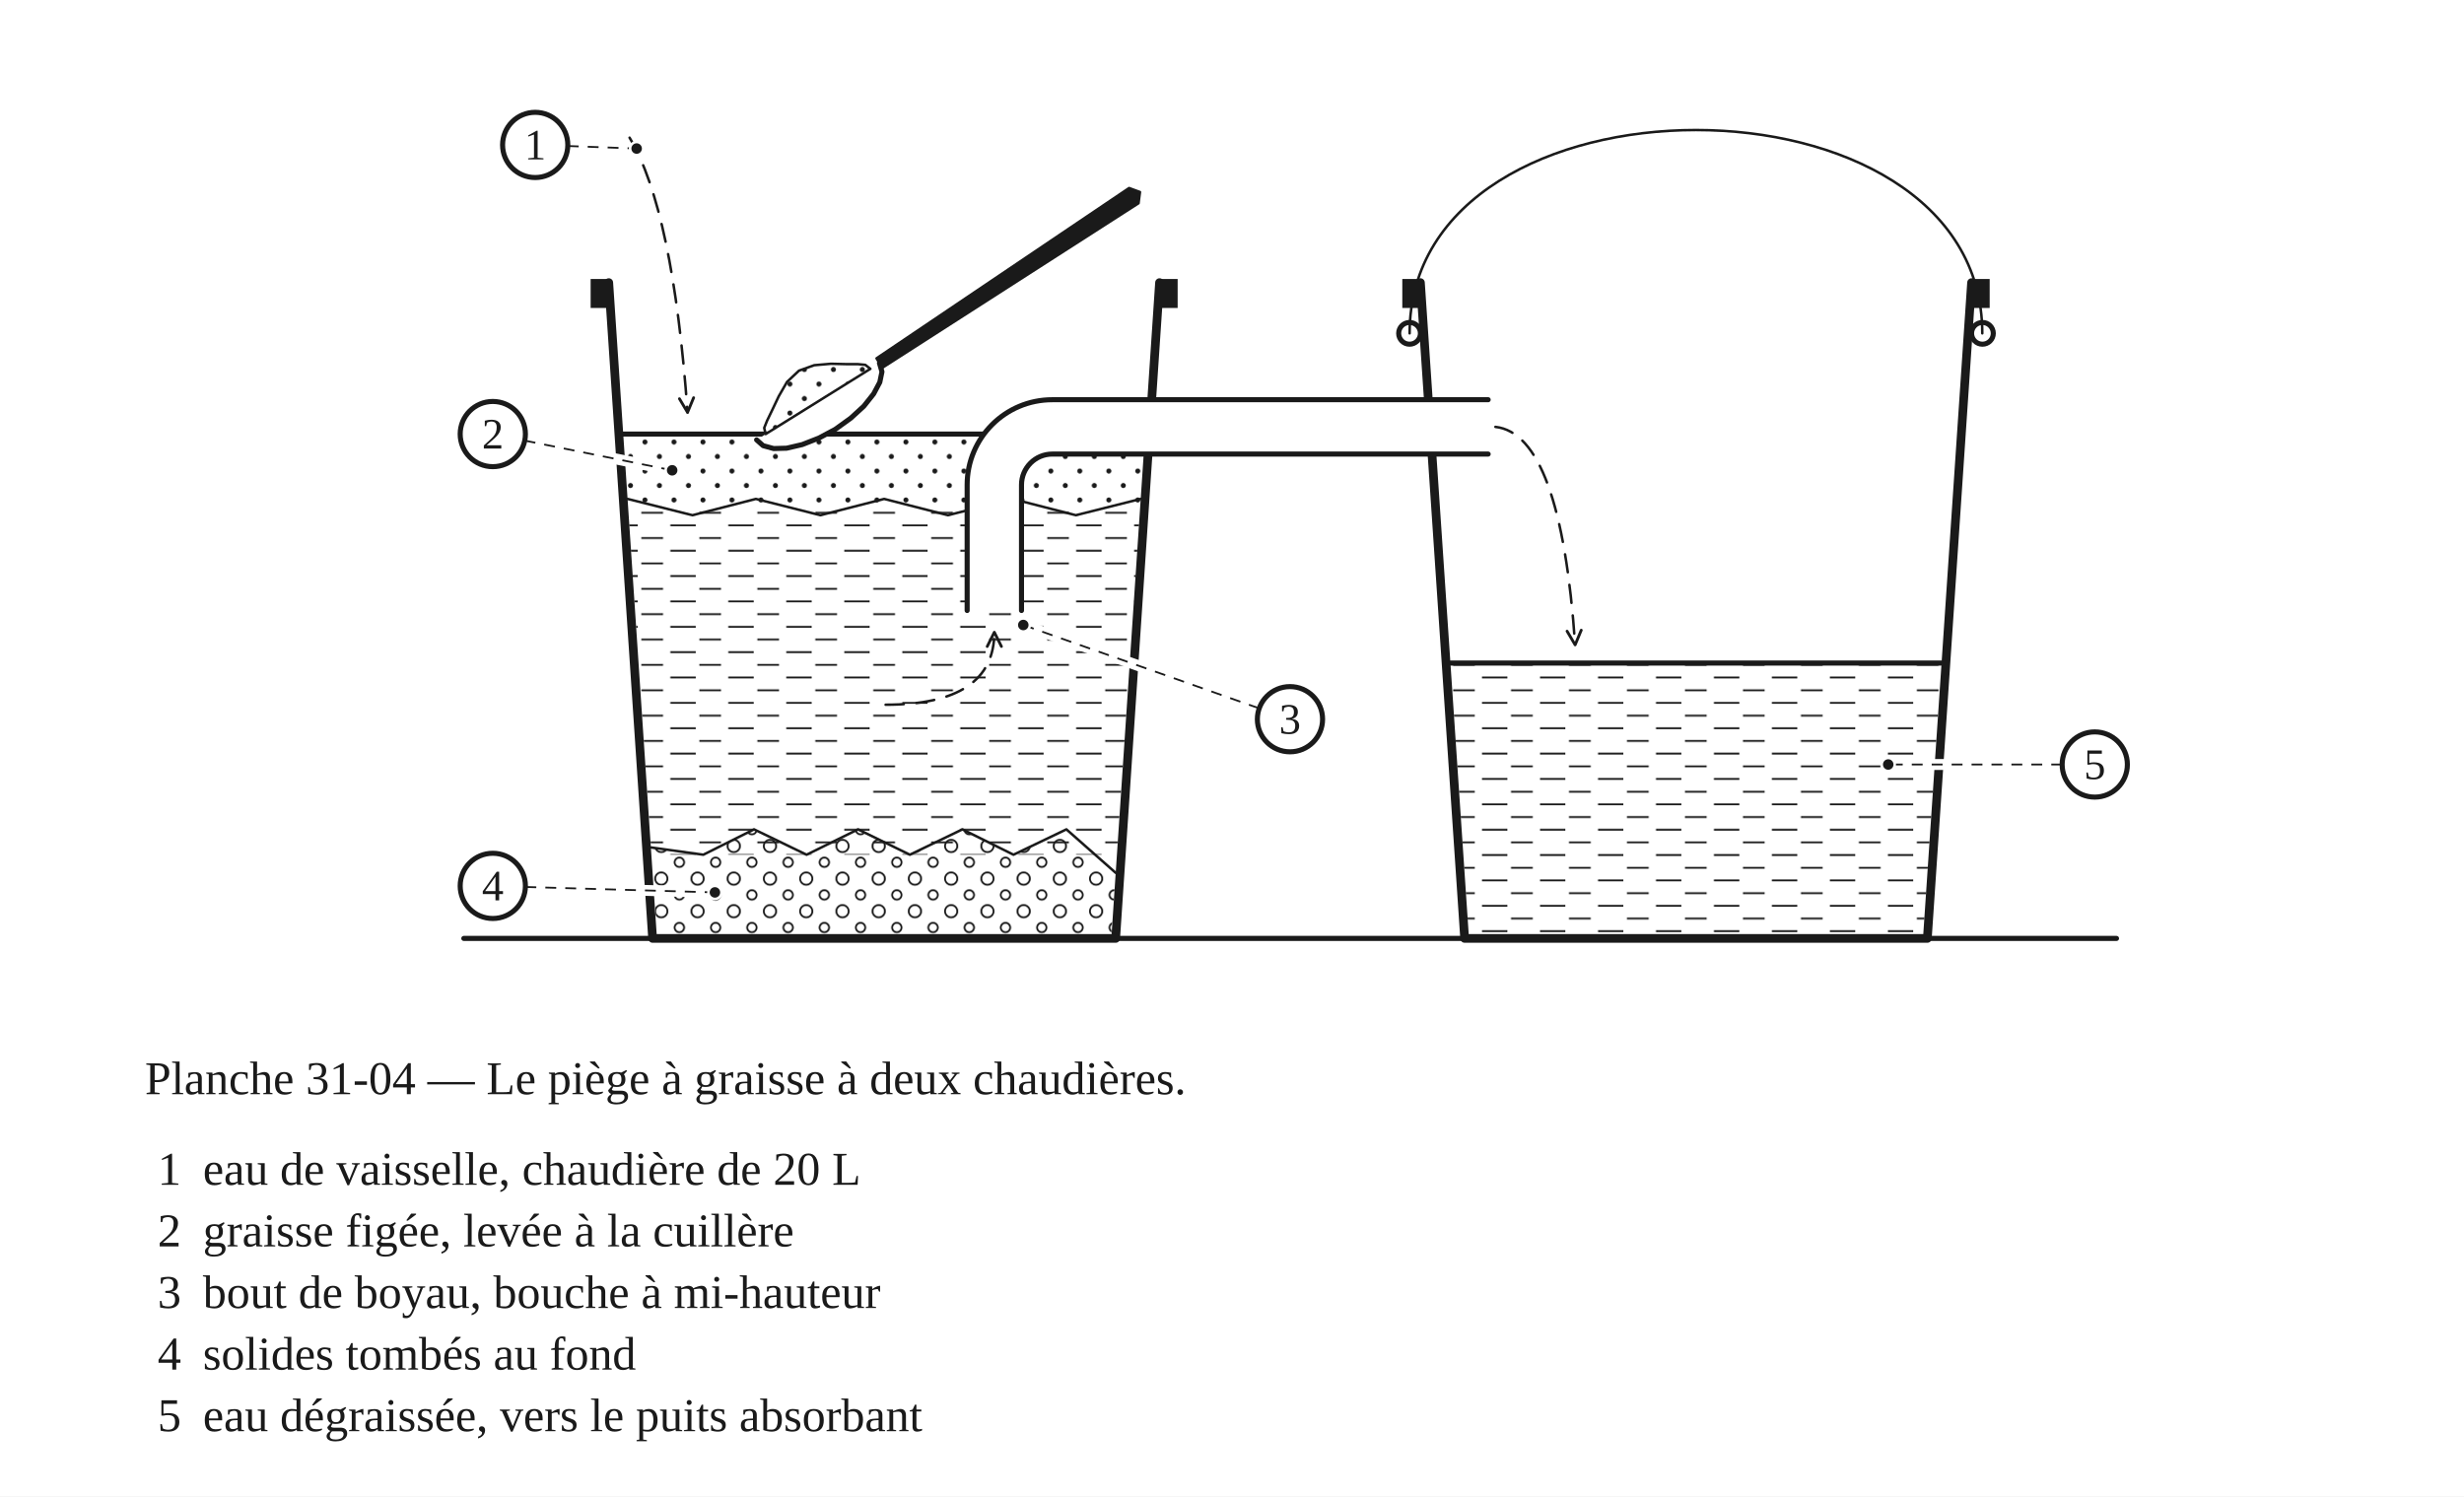
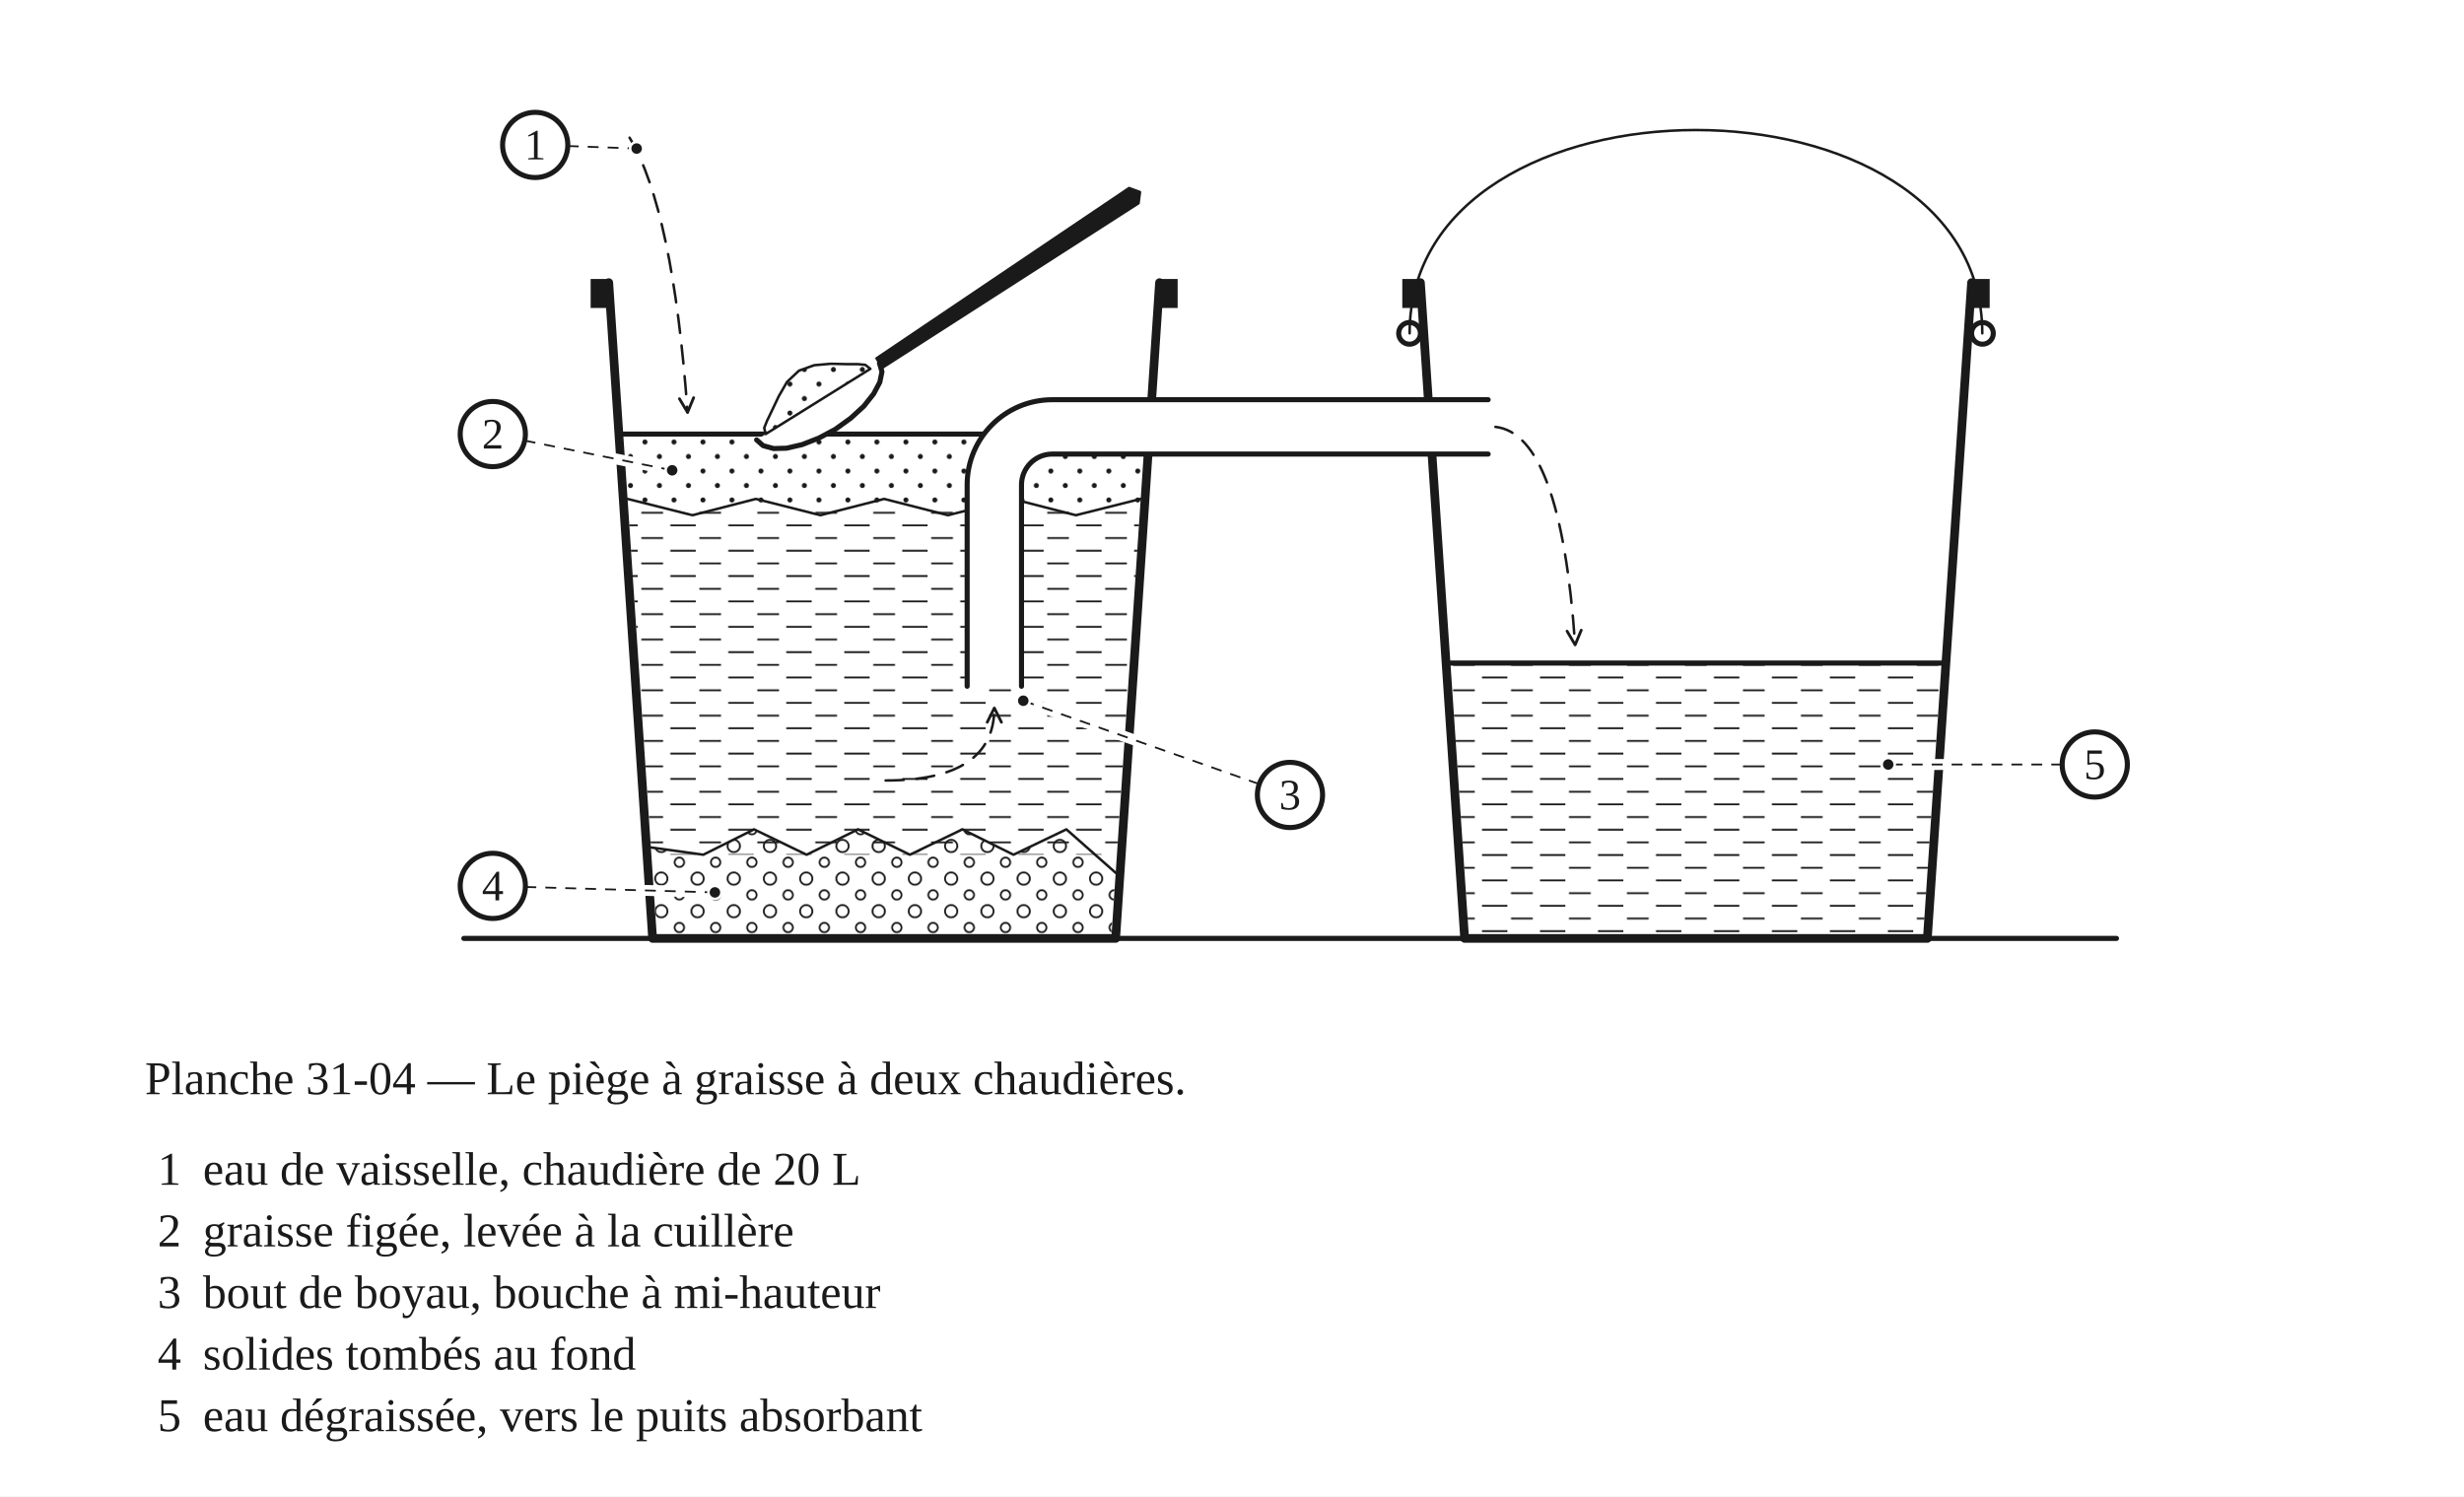
<svg xmlns="http://www.w3.org/2000/svg" width="680" height="413" viewBox="0 0 680 413" role="img">
  <defs>
    <pattern id="h-gravier" width="10" height="9" patternUnits="userSpaceOnUse">
      <circle cx="2.5" cy="2.5" r="1.7" fill="none" stroke="#1A1A1A" stroke-width="0.5" />
      <circle cx="7.5" cy="7" r="1.3" fill="none" stroke="#1A1A1A" stroke-width="0.5" />
    </pattern>
    <pattern id="h-eau" width="16" height="7" patternUnits="userSpaceOnUse">
      <line x1="1" y1="2" x2="8" y2="2" stroke="#1A1A1A" stroke-width="0.5" />
      <line x1="9" y1="5.5" x2="15" y2="5.5" stroke="#1A1A1A" stroke-width="0.5" />
    </pattern>
    <pattern id="h-neige" width="8" height="8" patternUnits="userSpaceOnUse">
      <circle cx="2" cy="2" r="0.7" fill="#1A1A1A" stroke="none" />
      <circle cx="6" cy="6" r="0.7" fill="#1A1A1A" stroke="none" />
    </pattern>
    <marker id="fl" viewBox="0 0 10 10" refX="9" refY="5" markerWidth="7" markerHeight="7" orient="auto-start-reverse">
      <path d="M1 1 L9 5 L1 9" fill="none" stroke="#1A1A1A" stroke-width="1.6" stroke-linecap="round" stroke-linejoin="round" />
    </marker>
  </defs>
  <rect x="0" y="0" width="680" height="413" fill="#FFFFFF" />
  <g transform="translate(40 24)" data-vue="coupe">
    <line x1="88" y1="235" x2="544.1" y2="235" fill="none" stroke="#1A1A1A" stroke-width="1.4" stroke-linejoin="round" stroke-linecap="round" />
    <path d="M133.3 115.7 L274.7 115.7 L268.2 211.9 L139.8 211.9 Z" fill="url(#h-eau)" stroke="none" />
    <path d="M132 95.8 L276 95.8 L274.7 115.7 L133.3 115.7 Z" fill="url(#h-neige)" stroke="none" />
    <path d="M139.7 209.9 L154.1 211.9 L168.1 204.9 L182.6 211.9 L196.8 204.9 L211.1 211.9 L225.6 204.9 L239.7 211.9 L254.3 204.9 L267.9 216.9 L266.7 233.8 L141.3 233.8 Z" fill="url(#h-gravier)" stroke="none" />
    <path d="M139.7 209.9 L154.1 211.9 L168.1 204.9 L182.6 211.9 L196.8 204.9 L211.1 211.9 L225.6 204.9 L239.7 211.9 L254.3 204.9 L267.9 216.9" fill="none" stroke="#1A1A1A" stroke-width="0.7" stroke-linejoin="round" stroke-linecap="round" />
    <path d="M133.2 113.7 L151.1 118.2 L168.6 113.7 L186.4 118.2 L204 113.7 L221.6 118.2 L239.4 113.7 L256.9 118.2 L274.8 113.7" fill="none" stroke="#1A1A1A" stroke-width="0.7" stroke-linejoin="round" stroke-linecap="round" />
    <line x1="132" y1="95.8" x2="276" y2="95.8" fill="none" stroke="#1A1A1A" stroke-width="1.4" stroke-linejoin="round" stroke-linecap="round" />
    <path d="M128 54 L140.1 235 L267.9 235 L280 54" fill="none" stroke="#1A1A1A" stroke-width="2.4" stroke-linejoin="round" stroke-linecap="round" />
    <rect x="123" y="53" width="5" height="8" fill="#1A1A1A" stroke="none" />
    <rect x="280" y="53" width="5" height="8" fill="#1A1A1A" stroke="none" />
    <path d="M360.3 159 L495.8 159 L490.8 233.8 L365.3 233.8 Z" fill="url(#h-eau)" stroke="none" />
    <line x1="360.3" y1="159" x2="495.8" y2="159" fill="none" stroke="#1A1A1A" stroke-width="1.4" stroke-linejoin="round" stroke-linecap="round" />
    <path d="M352 54 L364.2 235 L491.9 235 L504.1 54" fill="none" stroke="#1A1A1A" stroke-width="2.4" stroke-linejoin="round" stroke-linecap="round" />
    <rect x="347" y="53" width="5" height="8" fill="#1A1A1A" stroke="none" />
    <rect x="504.1" y="53" width="5" height="8" fill="#1A1A1A" stroke="none" />
    <circle cx="349" cy="68" r="3" fill="none" stroke="#1A1A1A" stroke-width="1.4" stroke-linejoin="round" stroke-linecap="round" />
    <circle cx="507.1" cy="68" r="3" fill="none" stroke="#1A1A1A" stroke-width="1.4" stroke-linejoin="round" stroke-linecap="round" />
    <path d="M 349.02 68 C 349.02 -6.816 507.06 -6.816 507.06 68" fill="none" stroke="#1A1A1A" stroke-width="0.7" stroke-linejoin="round" stroke-linecap="round" />
-     <path d="M 226.908 144.5 L 226.908 109.82 A 23.5 23.5 0 0 1 250.408 86.32 L 370.696 86.32 L 370.696 101.32 L 250.408 101.32 A 8.5 8.5 0 0 0 241.908 109.82 L 241.908 144.5 Z" fill="#FFFFFF" stroke="none" />
-     <path d="M 226.908 144.5 L 226.908 109.82 A 23.5 23.5 0 0 1 250.408 86.32 L 370.696 86.32" fill="none" stroke="#1A1A1A" stroke-width="1.4" stroke-linejoin="round" stroke-linecap="round" />
-     <path d="M 241.908 144.5 L 241.908 109.82 A 8.5 8.5 0 0 1 250.408 101.32 L 370.696 101.32" fill="none" stroke="#1A1A1A" stroke-width="1.4" stroke-linejoin="round" stroke-linecap="round" />
+     <path d="M 226.908 165.41 L 226.908 109.82 A 23.5 23.5 0 0 1 250.408 86.32 L 370.696 86.32 L 370.696 101.32 L 250.408 101.32 A 8.5 8.5 0 0 0 241.908 109.82 L 241.908 165.41 Z" fill="#FFFFFF" stroke="none" />
+     <path d="M 226.908 165.41 L 226.908 109.82 A 23.5 23.5 0 0 1 250.408 86.32 L 370.696 86.32" fill="none" stroke="#1A1A1A" stroke-width="1.4" stroke-linejoin="round" stroke-linecap="round" />
+     <path d="M 241.908 165.41 L 241.908 109.82 A 8.5 8.5 0 0 1 250.408 101.32 L 370.696 101.32" fill="none" stroke="#1A1A1A" stroke-width="1.4" stroke-linejoin="round" stroke-linecap="round" />
    <path d="M 133.745 14 Q 145.745 34 149.745 89.82" fill="none" stroke="#1A1A1A" stroke-width="0.7" stroke-linejoin="round" stroke-linecap="round" stroke-dasharray="5 3.5" marker-end="url(#fl)" />
-     <path d="M 204.408 170.5 Q 234.408 170.5 234.408 150.5" fill="none" stroke="#1A1A1A" stroke-width="0.7" stroke-linejoin="round" stroke-linecap="round" stroke-dasharray="5 3.5" marker-end="url(#fl)" />
+     <path d="M 204.408 191.41 Q 234.408 191.41 234.408 171.41" fill="none" stroke="#1A1A1A" stroke-width="0.7" stroke-linejoin="round" stroke-linecap="round" stroke-dasharray="5 3.5" marker-end="url(#fl)" />
    <path d="M 372.696 93.82 Q 390.696 95.82 394.696 153.98" fill="none" stroke="#1A1A1A" stroke-width="0.7" stroke-linejoin="round" stroke-linecap="round" stroke-dasharray="5 3.5" marker-end="url(#fl)" />
    <path d="M 168.8 97.4 L 170.6 99.0 L 173.5 99.8 L 177.1 99.7 L 181.4 98.7 L 186.0 96.9 L 190.5 94.5 L 194.8 91.4 L 198.4 88.1 L 201.1 84.7 L 202.8 81.5 L 203.4 78.6 L 202.7 76.2 Z" fill="#FFFFFF" stroke="none" />
    <path d="M 171.3 95.8 L 170.9 94.1 L 171.7 92.1 L 173.1 89.2 L 174.9 85.4 L 177.2 81.4 L 180.5 78.3 L 184.7 76.8 L 189.3 76.4 L 193.5 76.5 L 196.7 76.5 L 198.8 76.7 L 200.2 77.8 Z" fill="url(#h-neige)" stroke="#1A1A1A" stroke-width="0.7" stroke-linejoin="round" />
    <path d="M 168.8 97.4 L 170.6 99.0 L 173.5 99.8 L 177.1 99.7 L 181.4 98.7 L 186.0 96.9 L 190.5 94.5 L 194.8 91.4 L 198.4 88.1 L 201.1 84.7 L 202.8 81.5 L 203.4 78.6 L 202.7 76.2" fill="none" stroke="#1A1A1A" stroke-width="1.4" stroke-linejoin="round" stroke-linecap="round" />
    <path d="M201.9 74.9 L271.6 27.9 L274.6 29 L274.2 32.1 L203.5 77.5 Z" fill="#1A1A1A" stroke="none" />
    <path d="M201.9 74.9 L271.6 27.9 L274.6 29 L274.2 32.1 L203.5 77.5 Z" fill="none" stroke="#1A1A1A" stroke-width="0.7" stroke-linejoin="round" stroke-linecap="round" />
  </g>
  <line x1="156.7" y1="40.3" x2="175.7" y2="41" fill="none" stroke="#FFFFFF" stroke-width="3" stroke-linecap="round" />
  <line x1="156.7" y1="40.3" x2="175.7" y2="41" fill="none" stroke="#1A1A1A" stroke-width="0.5" stroke-dasharray="3 2.5" />
  <circle cx="175.7" cy="41" r="1.8" fill="#1A1A1A" stroke="#FFFFFF" stroke-width="0.7" />
  <circle cx="147.7" cy="40" r="9" fill="#FFFFFF" stroke="#1A1A1A" stroke-width="1.4" data-vue="coupe" />
  <text x="147.7" y="44" text-anchor="middle" font-family="Georgia, 'Times New Roman', serif" font-size="12" fill="#1A1A1A">1</text>
  <line x1="144.8" y1="121.6" x2="185.5" y2="129.8" fill="none" stroke="#FFFFFF" stroke-width="3" stroke-linecap="round" />
  <line x1="144.8" y1="121.6" x2="185.5" y2="129.8" fill="none" stroke="#1A1A1A" stroke-width="0.5" stroke-dasharray="3 2.5" />
  <circle cx="185.5" cy="129.8" r="1.8" fill="#1A1A1A" stroke="#FFFFFF" stroke-width="0.7" />
  <circle cx="136" cy="119.8" r="9" fill="#FFFFFF" stroke="#1A1A1A" stroke-width="1.4" data-vue="coupe" />
  <text x="136" y="123.8" text-anchor="middle" font-family="Georgia, 'Times New Roman', serif" font-size="12" fill="#1A1A1A">2</text>
-   <line x1="347.5" y1="195.5" x2="282.4" y2="172.5" fill="none" stroke="#FFFFFF" stroke-width="3" stroke-linecap="round" />
-   <line x1="347.5" y1="195.5" x2="282.4" y2="172.5" fill="none" stroke="#1A1A1A" stroke-width="0.5" stroke-dasharray="3 2.5" />
-   <circle cx="282.4" cy="172.5" r="1.8" fill="#1A1A1A" stroke="#FFFFFF" stroke-width="0.7" />
-   <circle cx="356" cy="198.5" r="9" fill="#FFFFFF" stroke="#1A1A1A" stroke-width="1.4" data-vue="coupe" />
-   <text x="356" y="202.5" text-anchor="middle" font-family="Georgia, 'Times New Roman', serif" font-size="12" fill="#1A1A1A">3</text>
+   <line x1="347.5" y1="216.4" x2="282.4" y2="193.4" fill="none" stroke="#FFFFFF" stroke-width="3" stroke-linecap="round" />
+   <line x1="347.5" y1="216.4" x2="282.4" y2="193.4" fill="none" stroke="#1A1A1A" stroke-width="0.5" stroke-dasharray="3 2.5" />
+   <circle cx="282.4" cy="193.4" r="1.8" fill="#1A1A1A" stroke="#FFFFFF" stroke-width="0.7" />
+   <circle cx="356" cy="219.4" r="9" fill="#FFFFFF" stroke="#1A1A1A" stroke-width="1.4" data-vue="coupe" />
+   <text x="356" y="223.4" text-anchor="middle" font-family="Georgia, 'Times New Roman', serif" font-size="12" fill="#1A1A1A">3</text>
  <line x1="145" y1="244.8" x2="197.3" y2="246.3" fill="none" stroke="#FFFFFF" stroke-width="3" stroke-linecap="round" />
  <line x1="145" y1="244.8" x2="197.3" y2="246.3" fill="none" stroke="#1A1A1A" stroke-width="0.5" stroke-dasharray="3 2.5" />
  <circle cx="197.3" cy="246.3" r="1.8" fill="#1A1A1A" stroke="#FFFFFF" stroke-width="0.7" />
  <circle cx="136" cy="244.5" r="9" fill="#FFFFFF" stroke="#1A1A1A" stroke-width="1.4" data-vue="coupe" />
  <text x="136" y="248.5" text-anchor="middle" font-family="Georgia, 'Times New Roman', serif" font-size="12" fill="#1A1A1A">4</text>
  <line x1="569.1" y1="211" x2="521.1" y2="211" fill="none" stroke="#FFFFFF" stroke-width="3" stroke-linecap="round" />
  <line x1="569.1" y1="211" x2="521.1" y2="211" fill="none" stroke="#1A1A1A" stroke-width="0.5" stroke-dasharray="3 2.5" />
  <circle cx="521.1" cy="211" r="1.8" fill="#1A1A1A" stroke="#FFFFFF" stroke-width="0.7" />
  <circle cx="578.1" cy="211" r="9" fill="#FFFFFF" stroke="#1A1A1A" stroke-width="1.4" data-vue="coupe" />
  <text x="578.1" y="215" text-anchor="middle" font-family="Georgia, 'Times New Roman', serif" font-size="12" fill="#1A1A1A">5</text>
  <text x="40" y="302" font-family="Georgia, 'Times New Roman', serif" font-size="13" fill="#1A1A1A">Planche 31-04 — Le piège à graisse à deux chaudières.</text>
  <text x="50" y="327" text-anchor="end" font-family="Georgia, 'Times New Roman', serif" font-size="13" fill="#1A1A1A">1</text>
  <text x="56" y="327" font-family="Georgia, 'Times New Roman', serif" font-size="13" fill="#1A1A1A">eau de vaisselle, chaudière de 20 L</text>
  <text x="50" y="344" text-anchor="end" font-family="Georgia, 'Times New Roman', serif" font-size="13" fill="#1A1A1A">2</text>
  <text x="56" y="344" font-family="Georgia, 'Times New Roman', serif" font-size="13" fill="#1A1A1A">graisse figée, levée à la cuillère</text>
  <text x="50" y="361" text-anchor="end" font-family="Georgia, 'Times New Roman', serif" font-size="13" fill="#1A1A1A">3</text>
  <text x="56" y="361" font-family="Georgia, 'Times New Roman', serif" font-size="13" fill="#1A1A1A">bout de boyau, bouche à mi-hauteur</text>
  <text x="50" y="378" text-anchor="end" font-family="Georgia, 'Times New Roman', serif" font-size="13" fill="#1A1A1A">4</text>
  <text x="56" y="378" font-family="Georgia, 'Times New Roman', serif" font-size="13" fill="#1A1A1A">solides tombés au fond</text>
  <text x="50" y="395" text-anchor="end" font-family="Georgia, 'Times New Roman', serif" font-size="13" fill="#1A1A1A">5</text>
  <text x="56" y="395" font-family="Georgia, 'Times New Roman', serif" font-size="13" fill="#1A1A1A">eau dégraissée, vers le puits absorbant</text>
</svg>
